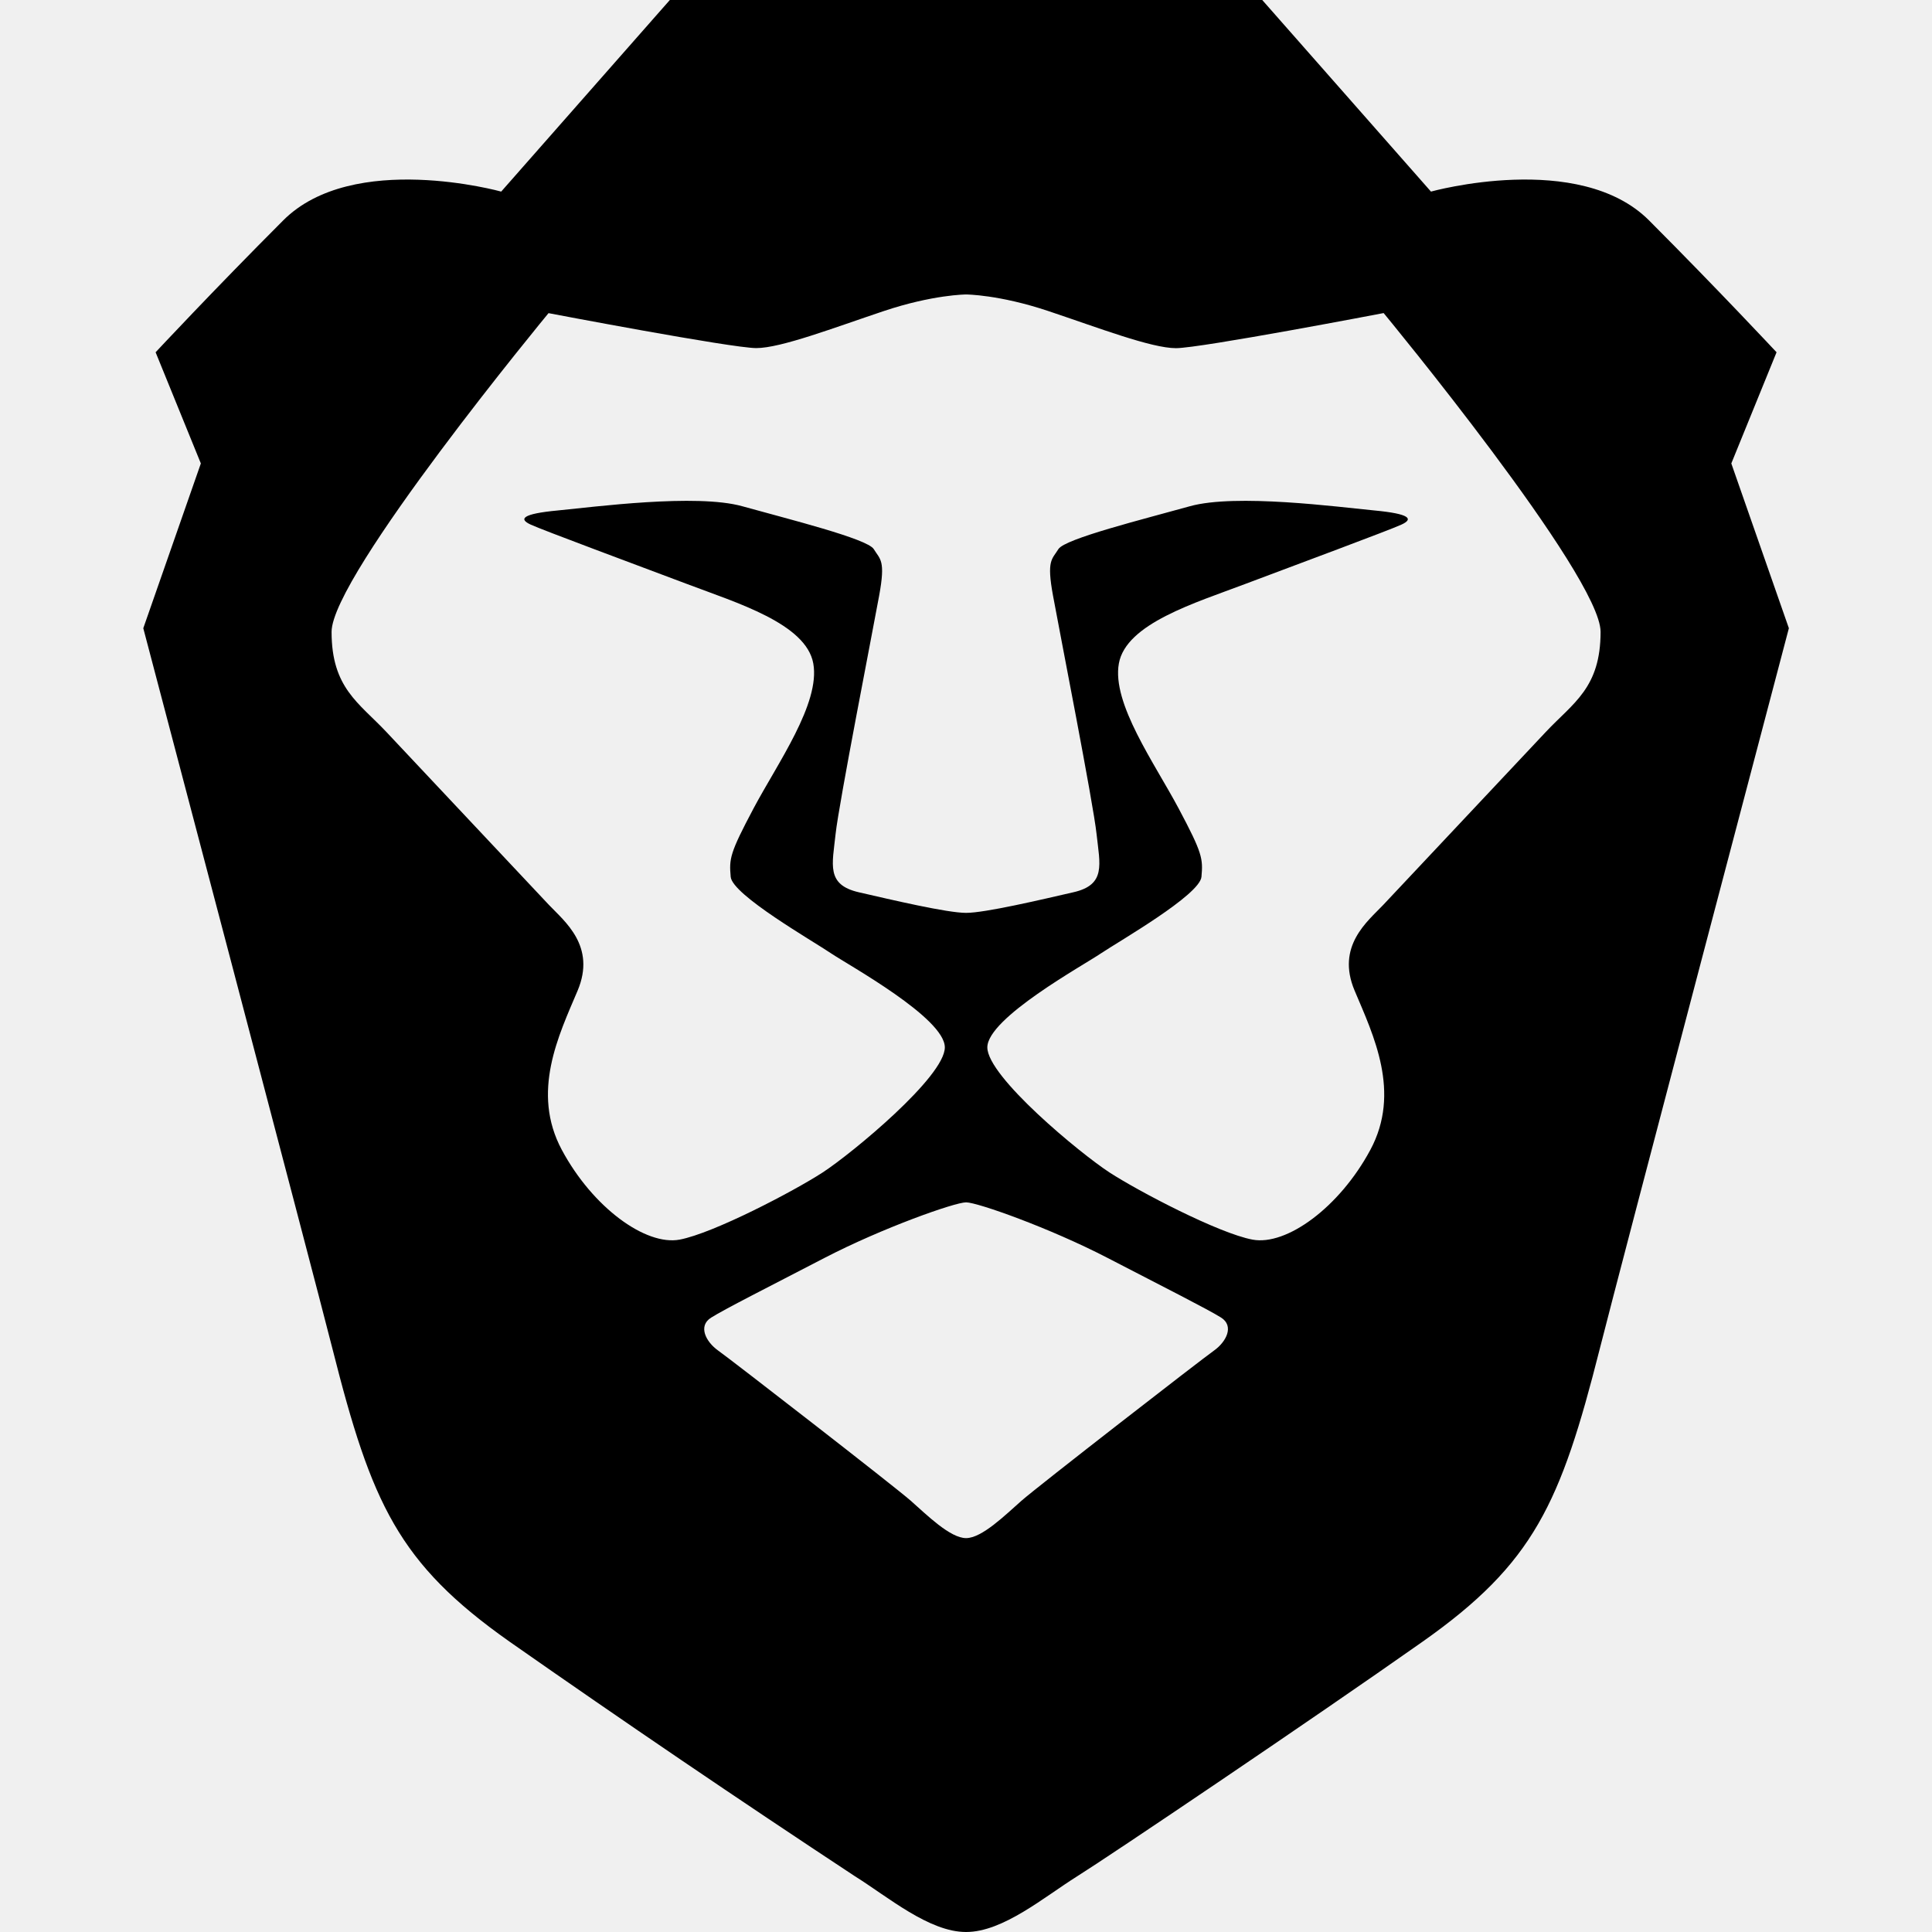
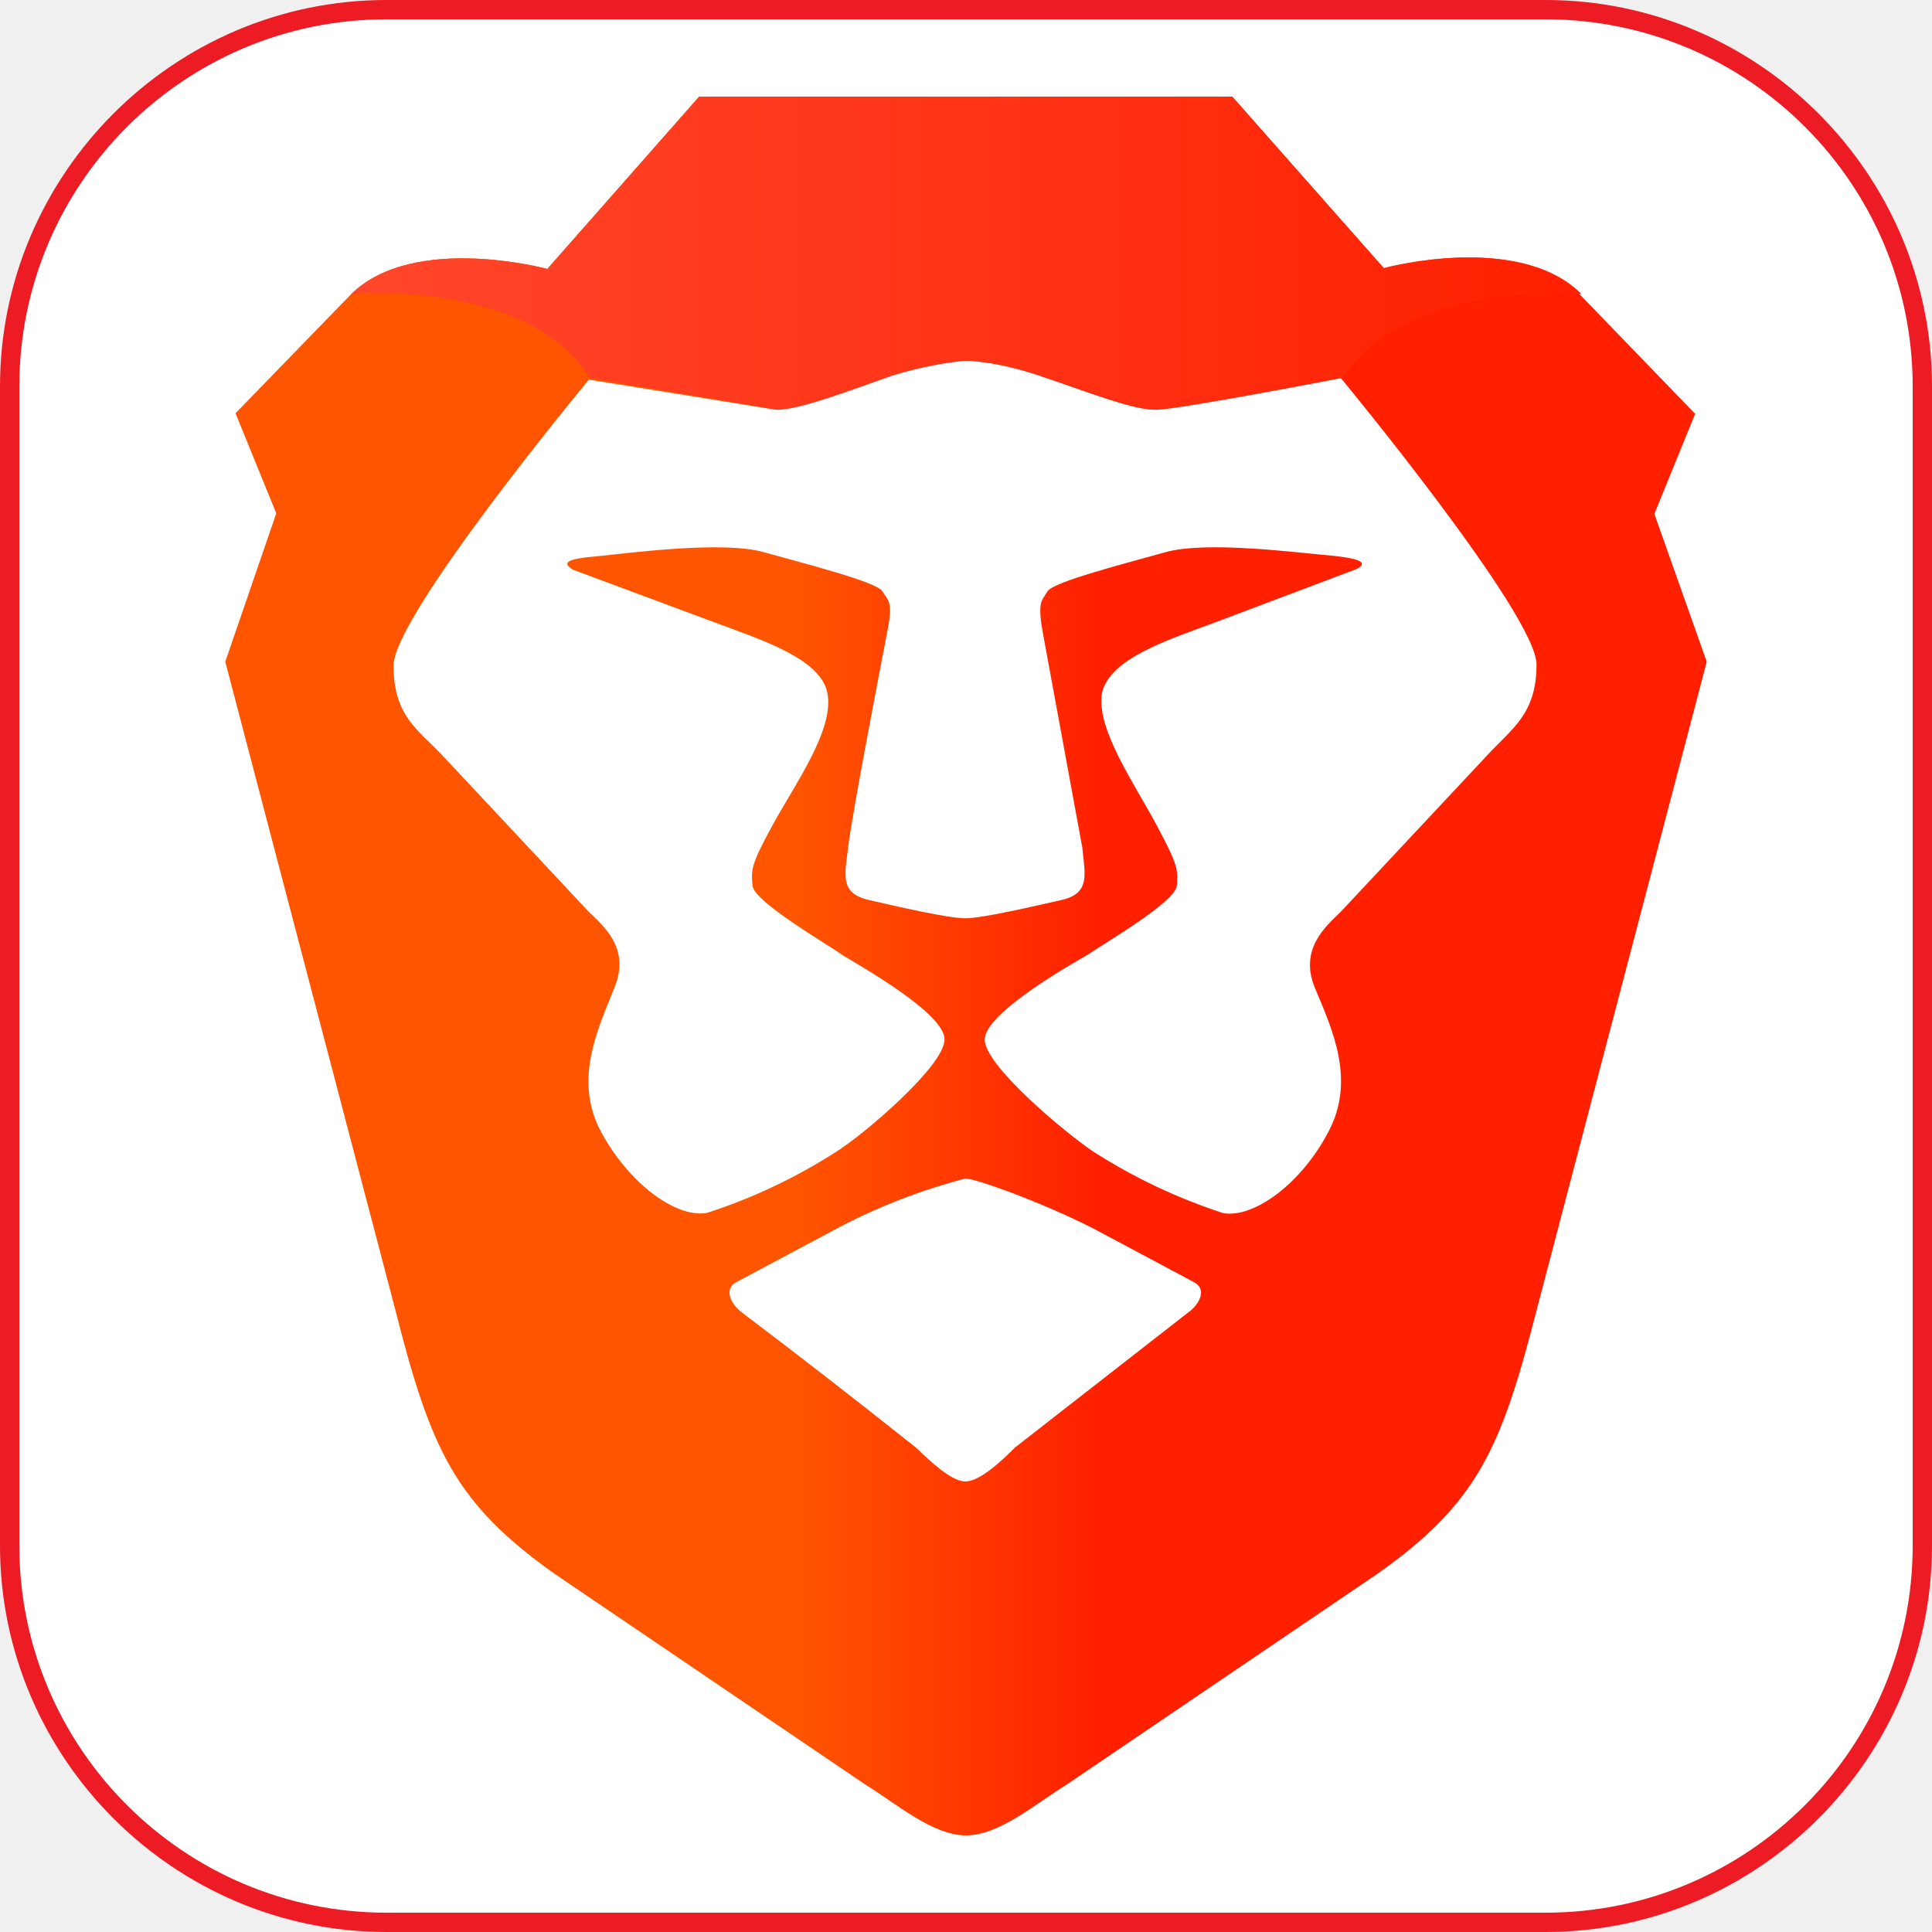
- <svg xmlns="http://www.w3.org/2000/svg" role="img" viewBox="0 0 24 24">
-   <path d="M15.68 0l2.096 2.38s1.84-.512 2.709.358c.868.87 1.584 1.638 1.584 1.638l-.562 1.381.715 2.047s-2.104 7.98-2.35 8.955c-.486 1.919-.818 2.66-2.198 3.633-1.38.972-3.884 2.66-4.293 2.916-.409.256-.92.692-1.38.692-.46 0-.97-.436-1.38-.692a185.796 185.796 0 01-4.293-2.916c-1.38-.973-1.712-1.714-2.197-3.633-.247-.975-2.351-8.955-2.351-8.955l.715-2.047-.562-1.381s.716-.768 1.585-1.638c.868-.87 2.708-.358 2.708-.358L8.321 0h7.36zm-3.679 14.936c-.14 0-1.038.317-1.758.69-.72.373-1.242.637-1.409.742-.167.104-.065.301.087.409.152.107 2.194 1.69 2.393 1.866.198.175.489.464.687.464.198 0 .49-.29.688-.464.198-.175 2.24-1.759 2.392-1.866.152-.108.254-.305.087-.41-.167-.104-.689-.368-1.41-.741-.72-.373-1.617-.69-1.757-.69zm0-11.278s-.409.001-1.022.206-1.278.46-1.584.46c-.307 0-2.581-.434-2.581-.434S4.119 7.152 4.119 7.849c0 .697.339.881.68 1.243l2.02 2.149c.192.203.59.511.356 1.066-.235.555-.58 1.26-.196 1.977.384.716 1.042 1.194 1.464 1.115.421-.08 1.412-.598 1.776-.834.364-.237 1.518-1.19 1.518-1.554 0-.365-1.193-1.02-1.413-1.168-.22-.15-1.226-.725-1.247-.95-.02-.227-.012-.293.284-.851.297-.559.831-1.304.742-1.8-.089-.495-.95-.753-1.565-.986-.615-.232-1.799-.671-1.947-.74-.148-.068-.11-.133.339-.175.448-.043 1.719-.212 2.292-.052.573.16 1.552.403 1.632.532.079.13.149.134.067.579-.081.445-.5 2.581-.541 2.96-.04.38-.12.63.288.724.409.094 1.097.256 1.333.256s.924-.162 1.333-.256c.408-.093.329-.344.288-.723-.04-.38-.46-2.516-.541-2.961-.082-.445-.012-.45.067-.579.08-.129 1.059-.372 1.632-.532.573-.16 1.845.009 2.292.052.449.042.487.107.339.175-.148.069-1.332.508-1.947.74-.615.233-1.476.49-1.565.986-.09.496.445 1.241.742 1.8.297.558.304.624.284.85-.02.226-1.026.802-1.247.95-.22.15-1.413.804-1.413 1.169 0 .364 1.154 1.317 1.518 1.554.364.236 1.355.755 1.776.834.422.079 1.08-.4 1.464-1.115.384-.716.039-1.422-.195-1.977-.235-.555.163-.863.355-1.066l2.02-2.149c.341-.362.68-.546.68-1.243 0-.697-2.695-3.96-2.695-3.96s-2.274.436-2.58.436c-.307 0-.972-.256-1.585-.461-.613-.205-1.022-.206-1.022-.206z" />
+ <svg xmlns="http://www.w3.org/2000/svg" id="Layer_1" data-name="Layer 1" viewBox="0 0 100 100">
+   <defs>
+     <style>
+       .cls-1 {
+         fill: url(#linear-gradient);
+       }
+ 
+       .cls-1, .cls-2, .cls-3, .cls-4 {
+         stroke-width: 0px;
+       }
+ 
+       .cls-2 {
+         fill: #ed1c24;
+       }
+ 
+       .cls-3 {
+         fill: #fff;
+       }
+ 
+       .cls-4 {
+         fill: url(#linear-gradient-2);
+       }
+     </style>
+     <linearGradient id="linear-gradient" x1="-58.63" y1="340.8" x2="-58.51" y2="340.8" gradientTransform="translate(36857.24 251429.33) scale(628.45 -737.62)" gradientUnits="userSpaceOnUse">
+       <stop offset=".4" stop-color="#f50" />
+       <stop offset=".6" stop-color="#ff2000" />
+     </linearGradient>
+     <linearGradient id="linear-gradient-2" x1="-58.64" y1="340.16" x2="-58.52" y2="340.16" gradientTransform="translate(30623.02 45204.34) scale(521.88 -132.85)" gradientUnits="userSpaceOnUse">
+       <stop offset="0" stop-color="#ff452a" />
+       <stop offset="1" stop-color="#ff2000" />
+     </linearGradient>
+   </defs>
+   <g>
+     <rect class="cls-3" x=".5" y=".5" width="99" height="99" rx="19.5" ry="19.5" />
+     <path class="cls-2" d="M80,1c10.48,0,19,8.52,19,19v60c0,10.48-8.52,19-19,19H20c-10.48,0-19-8.52-19-19V20C1,9.52,9.52,1,20,1h60M80,0H20C9,0,0,9,0,20v60c0,11,9,20,20,20h60c11,0,20-9,20-20V20c0-11-9-20-20-20h0Z" />
+   </g>
+   <g>
+     <path class="cls-1" d="M85.63,26.6l2.11-5.18-5.99-6.2c-3.24-3.24-10.15-1.34-10.15-1.34l-7.82-8.88h-27.59l-7.86,8.92s-6.91-1.87-10.15,1.3l-5.99,6.17,2.11,5.18-2.64,7.68,8.81,33.58c1.83,7.19,3.07,9.97,8.25,13.64l16.1,10.92c1.55.95,3.45,2.61,5.18,2.61s3.63-1.66,5.18-2.61l16.1-10.92c5.18-3.66,6.41-6.45,8.25-13.64l8.81-33.58-2.71-7.65Z" />
+     <path class="cls-3" d="M69.42,19.59s10.11,12.23,10.11,14.8-1.27,3.31-2.54,4.69l-7.58,8.1c-.7.7-2.22,1.9-1.34,3.98.88,2.11,2.11,4.72.7,7.4-1.41,2.71-3.88,4.51-5.46,4.23-2.36-.77-4.61-1.83-6.7-3.17-1.34-.88-5.64-4.44-5.64-5.81s4.44-3.88,5.29-4.37c.81-.56,4.58-2.75,4.65-3.59s.07-1.06-1.06-3.17-3.1-4.93-2.82-6.77c.35-1.83,3.52-2.82,5.88-3.7l7.29-2.75c.56-.28.42-.53-1.27-.7-1.69-.14-6.45-.78-8.6-.18s-5.74,1.52-6.1,2.01c-.28.49-.56.49-.25,2.18l2.04,11.1c.14,1.41.42,2.36-1.06,2.71-1.55.35-4.12.95-5,.95s-3.49-.6-5-.95-1.23-1.3-1.06-2.71c.14-1.41,1.69-9.44,2.01-11.1.35-1.69.04-1.69-.25-2.18-.35-.49-3.98-1.41-6.13-2.01-2.11-.6-6.91.04-8.6.21-1.69.14-1.83.35-1.27.7l7.29,2.71c2.33.88,5.57,1.87,5.88,3.7.35,1.87-1.66,4.65-2.82,6.77s-1.13,2.33-1.06,3.17,3.88,3.03,4.65,3.59c.85.53,5.29,3,5.29,4.37s-4.19,4.93-5.6,5.81c-2.09,1.34-4.34,2.41-6.7,3.17-1.59.28-4.05-1.52-5.5-4.23-1.41-2.68-.14-5.29.7-7.4.88-2.11-.6-3.24-1.34-3.98l-7.58-8.1c-1.23-1.3-2.5-2.01-2.5-4.62s10.11-14.8,10.11-14.8l9.62,1.55c1.13,0,3.63-.95,5.92-1.76,2.29-.7,3.88-.78,3.88-.78,0,0,1.55,0,3.88.78s4.79,1.76,5.92,1.76,9.69-1.66,9.69-1.66l-.04.04ZM61.84,66.39c.63.35.25,1.13-.35,1.55l-8.95,6.98c-.7.7-1.83,1.76-2.57,1.76s-1.83-1.06-2.57-1.76c-2.97-2.36-5.96-4.69-8.99-6.98-.56-.42-.95-1.16-.35-1.55l5.29-2.82c2.1-1.11,4.32-1.97,6.62-2.57.53,0,3.88,1.2,6.59,2.57l5.29,2.82Z" />
+     <path class="cls-4" d="M71.67,13.92l-7.89-8.92h-27.59l-7.86,8.92s-6.91-1.87-10.15,1.3c0,0,9.16-.81,12.33,4.33l9.73,1.66c1.13,0,3.63-.95,5.92-1.76,2.29-.7,3.88-.78,3.88-.78,0,0,1.55,0,3.88.78s4.79,1.76,5.92,1.76,9.69-1.66,9.69-1.66c3.17-5.14,12.33-4.33,12.33-4.33-3.24-3.24-10.15-1.34-10.15-1.34" />
+   </g>
</svg>
